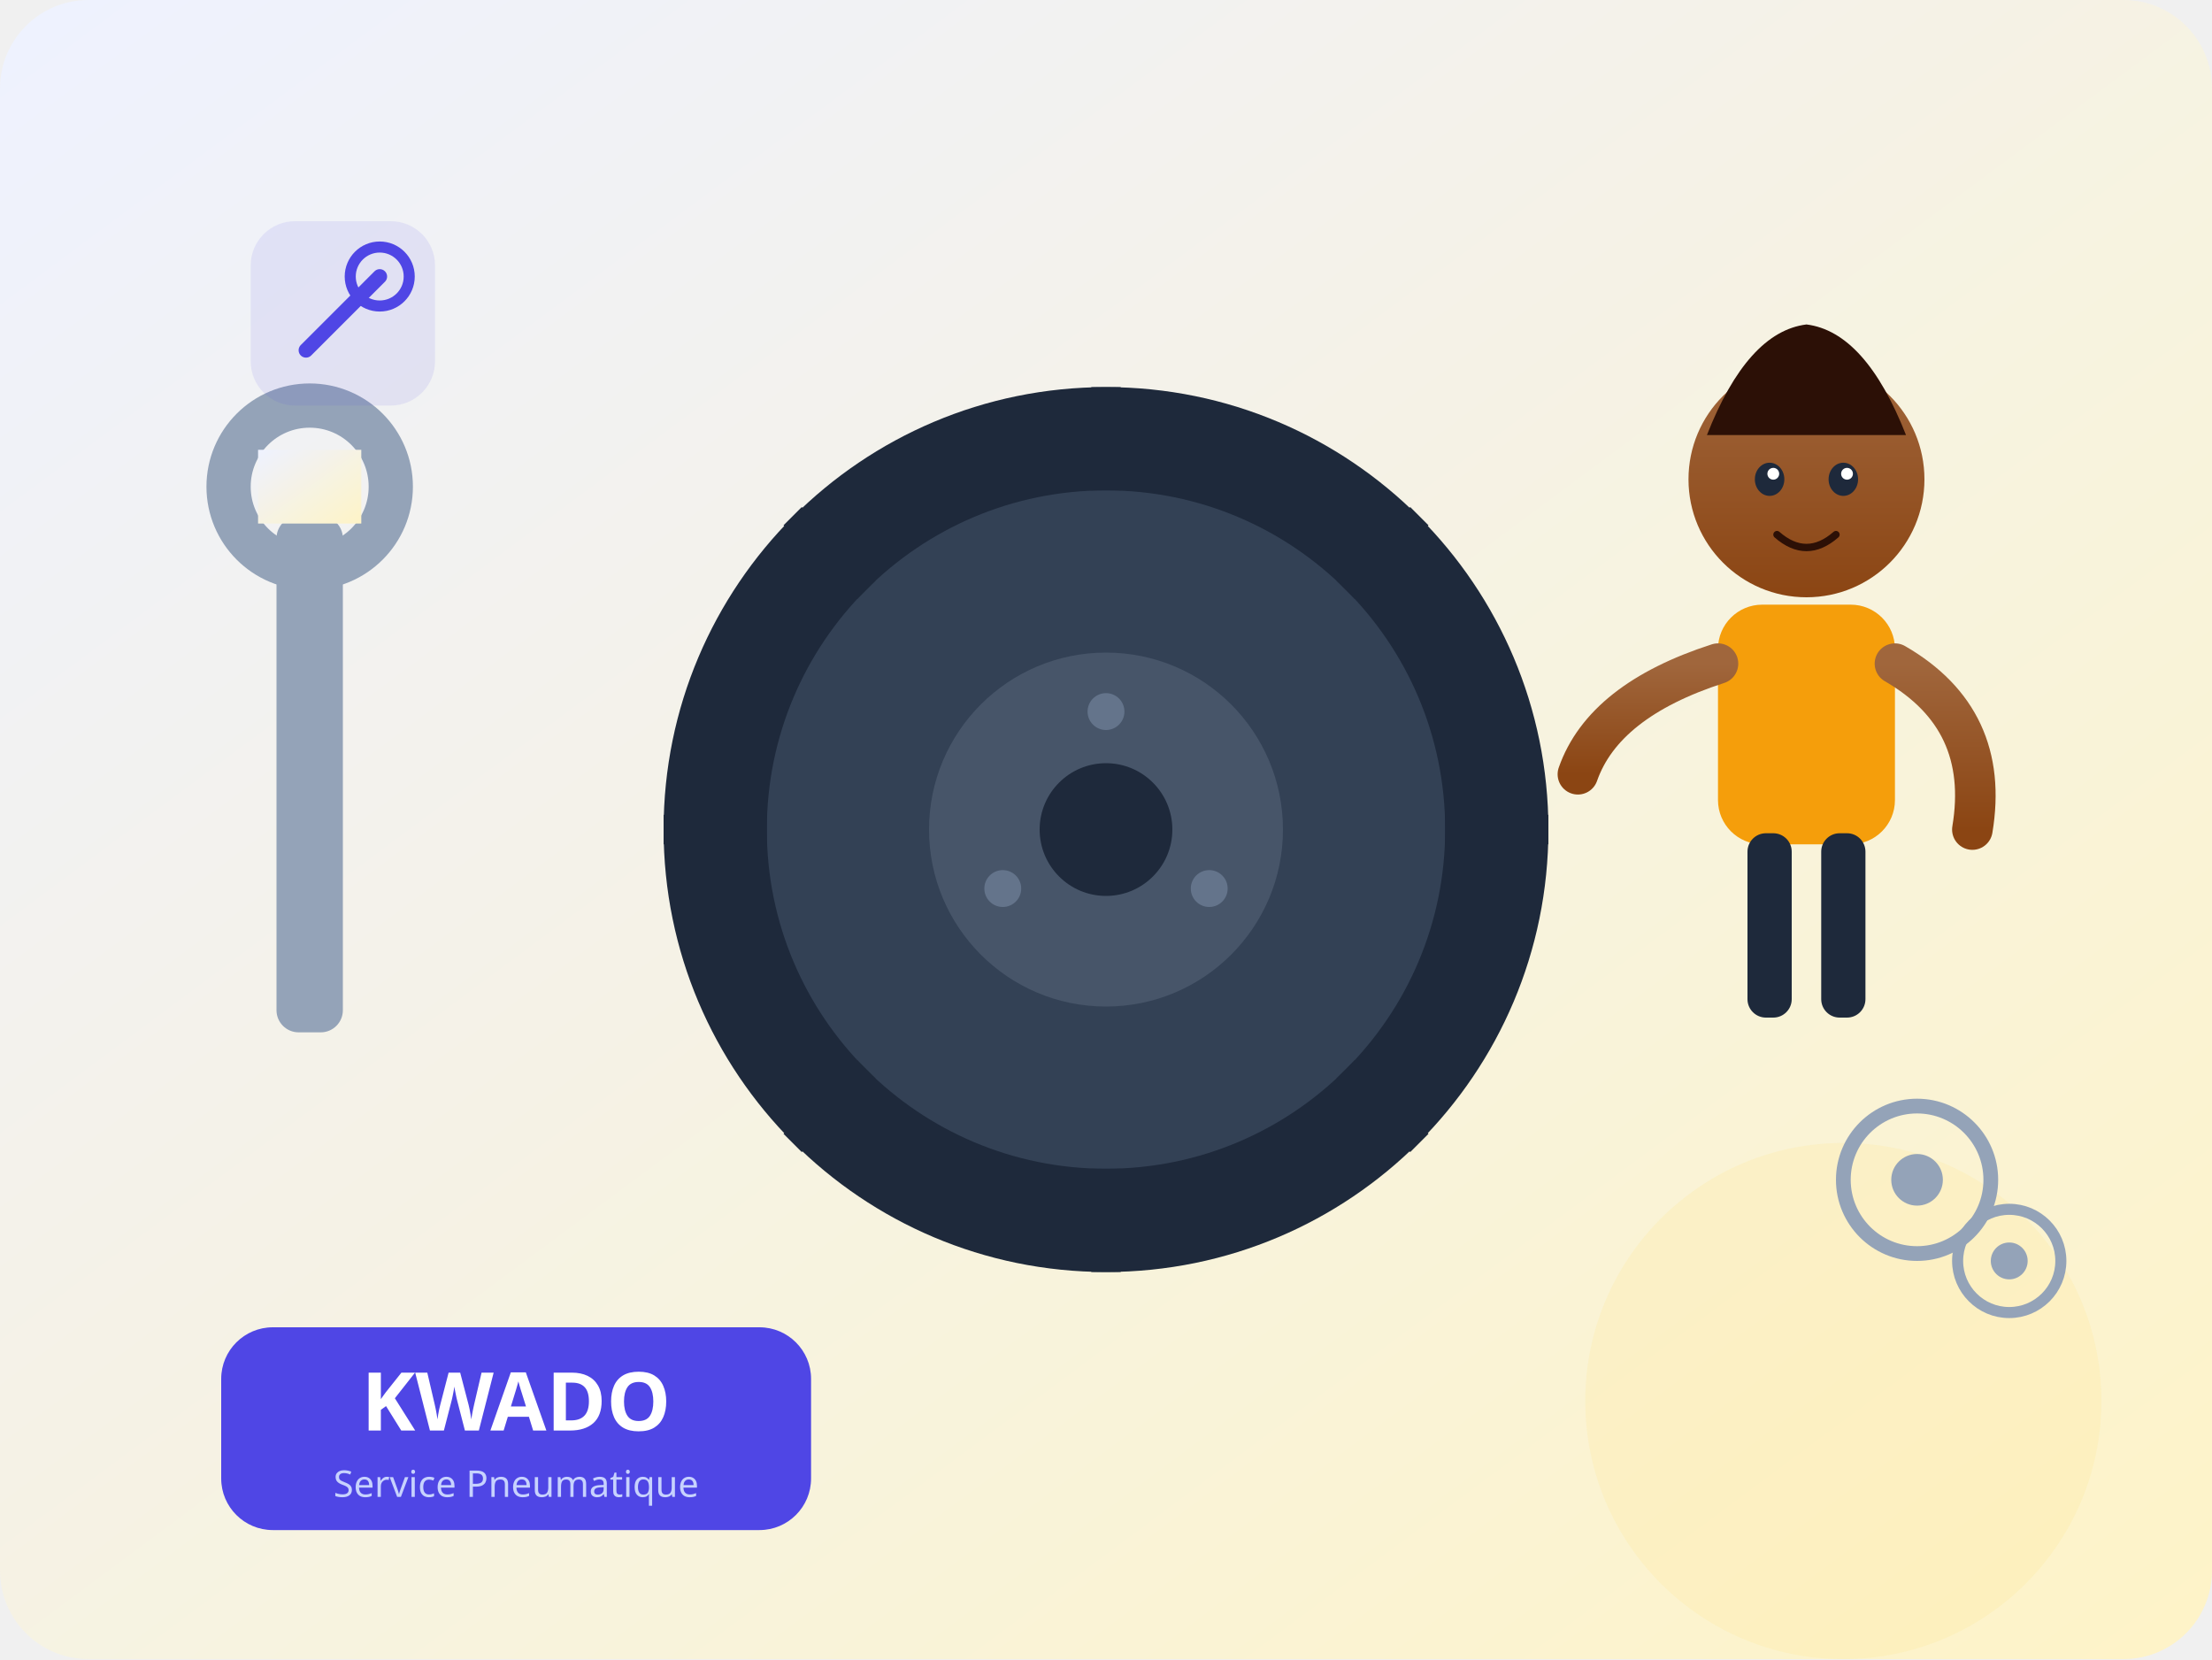
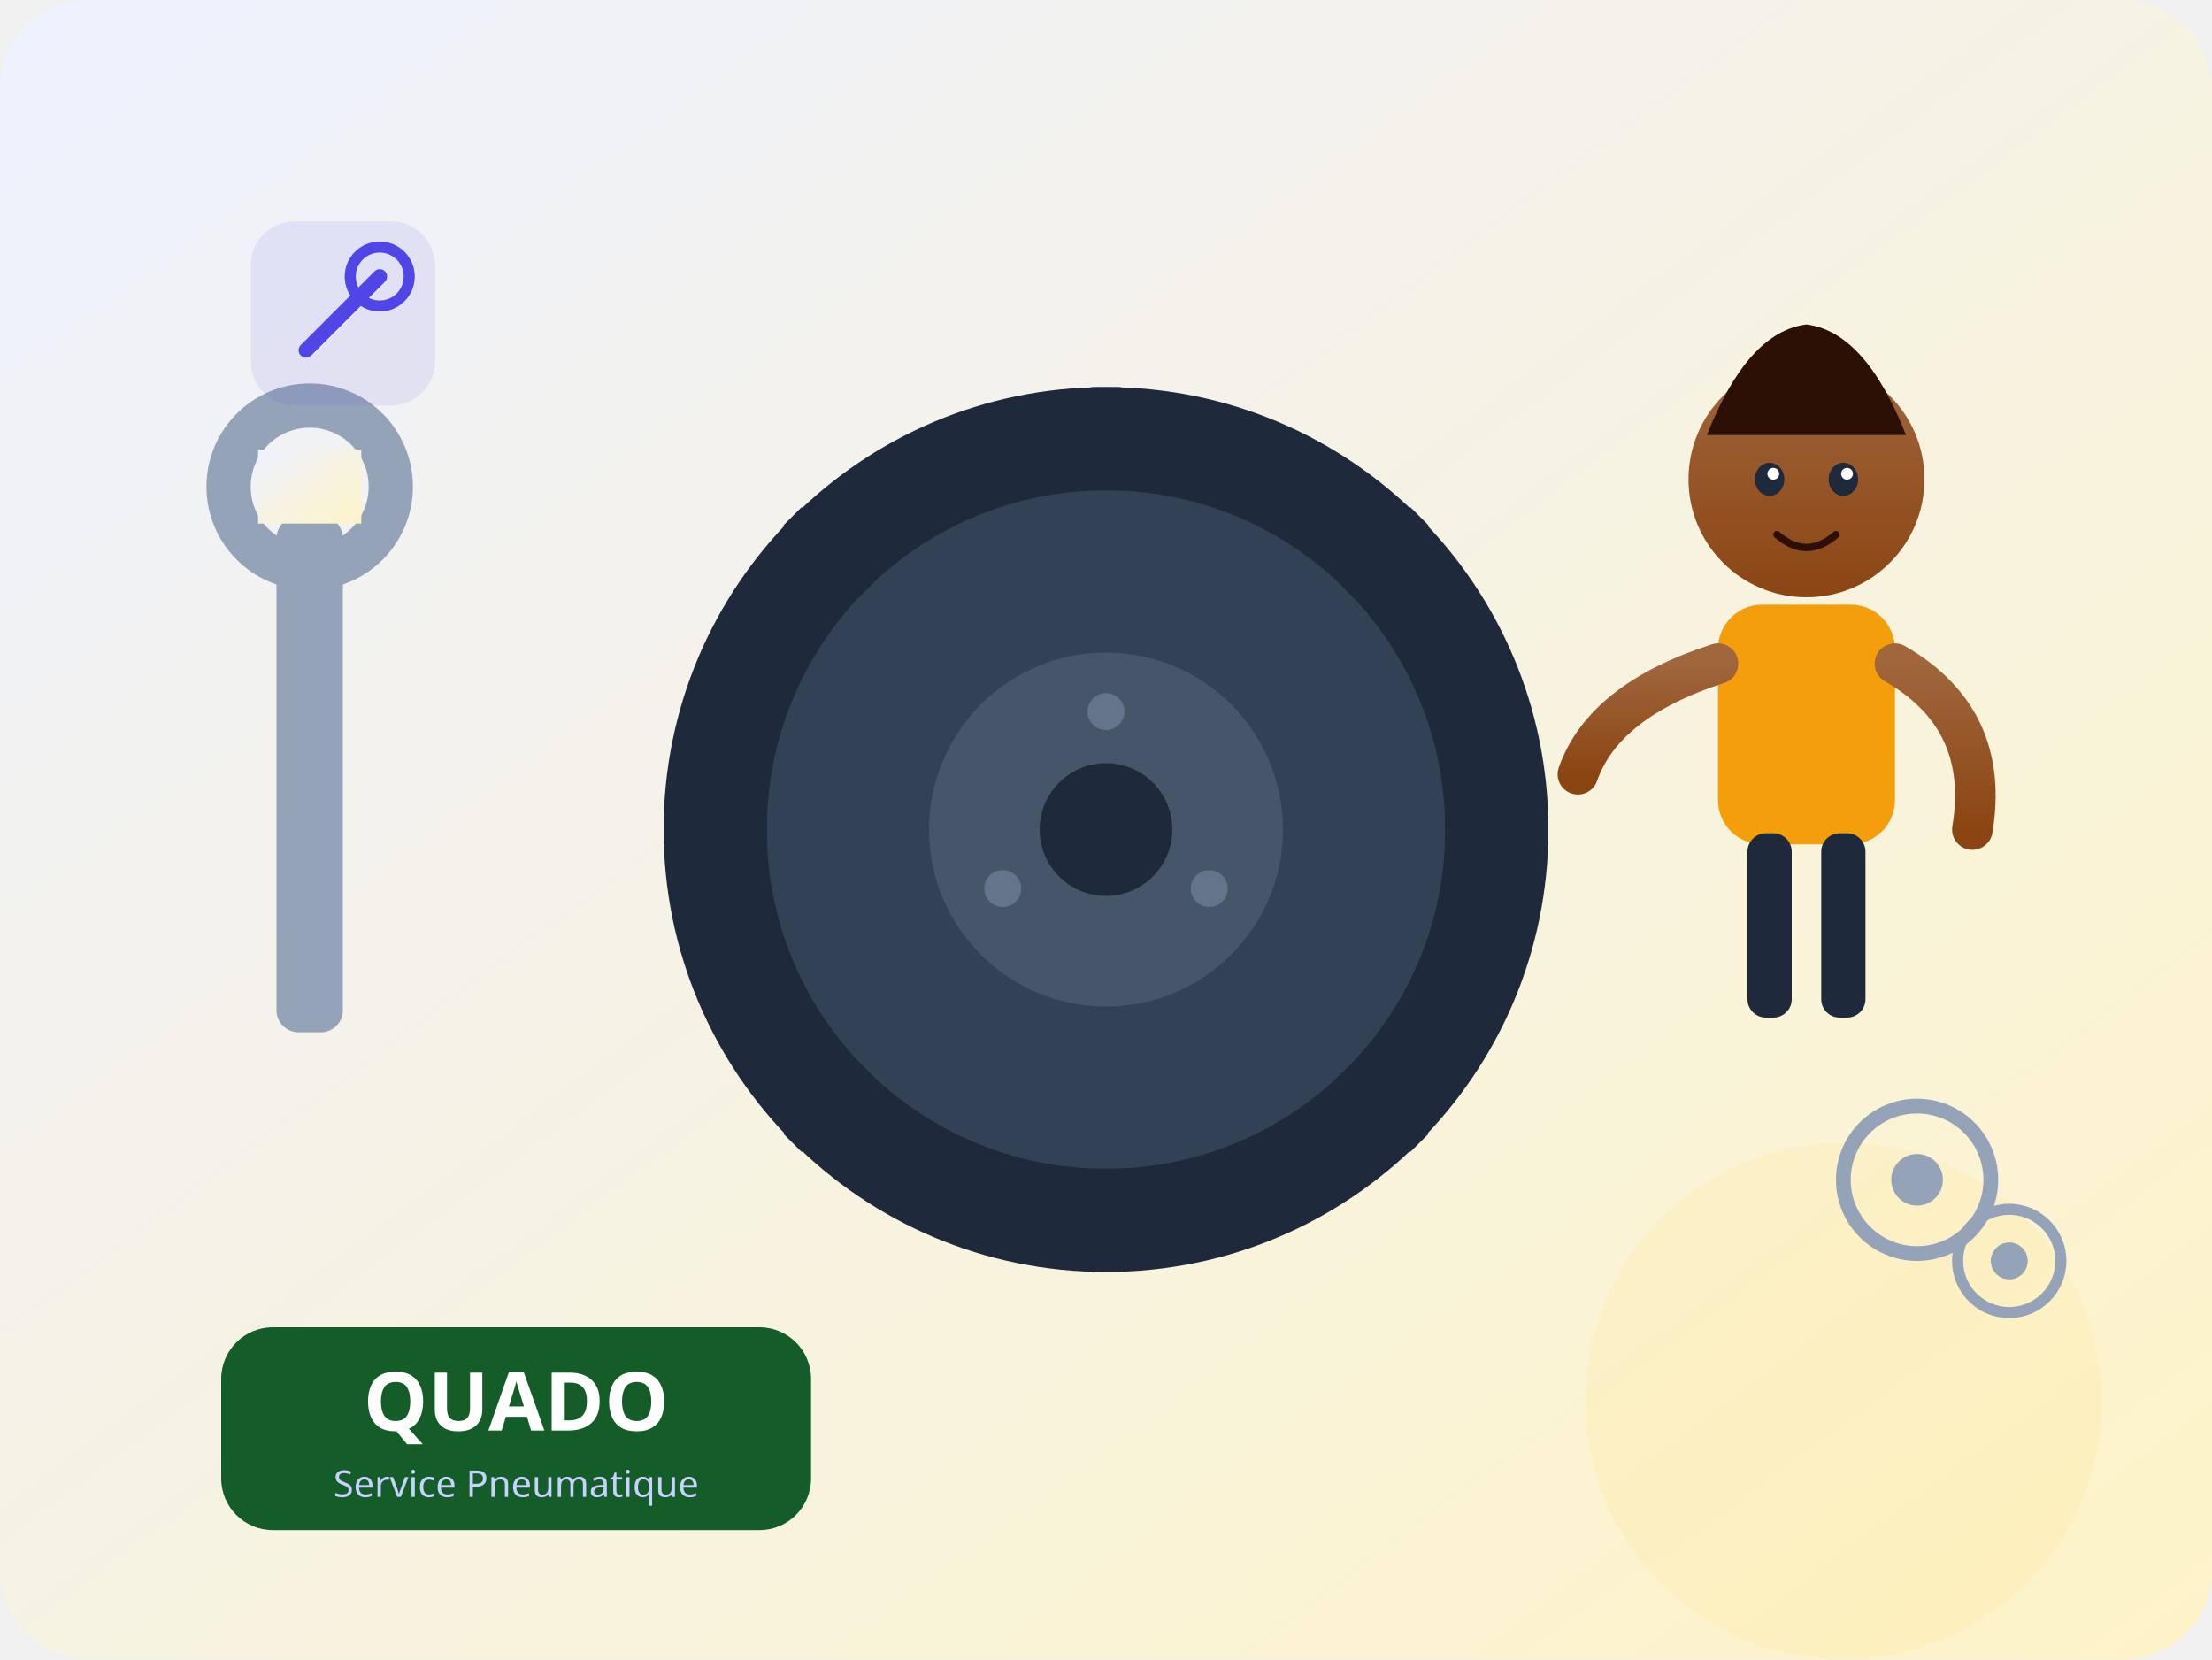
<svg xmlns="http://www.w3.org/2000/svg" viewBox="0 0 600 450">
  <defs>
    <linearGradient id="bg6" x1="0" y1="0" x2="1" y2="1">
      <stop offset="0%" stop-color="#eef2ff" />
      <stop offset="100%" stop-color="#fef3c7" />
    </linearGradient>
    <linearGradient id="skin6" x1="0" y1="0" x2="0" y2="1">
      <stop offset="0%" stop-color="#A0663C" />
      <stop offset="100%" stop-color="#8B4513" />
    </linearGradient>
  </defs>
  <rect width="600" height="450" rx="24" fill="url(#bg6)" />
  <circle cx="500" cy="380" r="70" fill="#fde68a" opacity="0.2" />
  <g transform="translate(300, 225)">
    <circle r="120" fill="#1e293b" />
    <circle r="92" fill="#334155" />
    <line x1="0" y1="-120" x2="0" y2="-92" stroke="#1e293b" stroke-width="8" />
    <line x1="0" y1="92" x2="0" y2="120" stroke="#1e293b" stroke-width="8" />
    <line x1="-120" y1="0" x2="-92" y2="0" stroke="#1e293b" stroke-width="8" />
    <line x1="92" y1="0" x2="120" y2="0" stroke="#1e293b" stroke-width="8" />
    <line x1="-85" y1="-85" x2="-65" y2="-65" stroke="#1e293b" stroke-width="7" />
    <line x1="65" y1="65" x2="85" y2="85" stroke="#1e293b" stroke-width="7" />
    <line x1="65" y1="-65" x2="85" y2="-85" stroke="#1e293b" stroke-width="7" />
    <line x1="-85" y1="85" x2="-65" y2="65" stroke="#1e293b" stroke-width="7" />
    <circle r="48" fill="#475569" />
    <circle r="18" fill="#1e293b" />
    <circle cx="0" cy="-32" r="5" fill="#64748b" />
    <circle cx="28" cy="16" r="5" fill="#64748b" />
    <circle cx="-28" cy="16" r="5" fill="#64748b" />
  </g>
  <g transform="translate(70, 110)">
    <rect x="5" y="30" width="18" height="140" rx="6" fill="#94a3b8" />
    <circle cx="14" cy="22" r="22" fill="none" stroke="#94a3b8" stroke-width="12" />
    <rect x="0" y="12" width="28" height="20" rx="0" fill="url(#bg6)" />
  </g>
  <g transform="translate(490, 130)">
    <circle cx="0" cy="0" r="32" fill="url(#skin6)" />
    <path d="M-27 -12 Q-16 -40 0 -42 Q16 -40 27 -12" fill="#2C1006" />
    <ellipse cx="-10" cy="0" rx="4" ry="4.5" fill="#1e293b" />
    <ellipse cx="10" cy="0" rx="4" ry="4.5" fill="#1e293b" />
    <circle cx="-9" cy="-1.5" r="1.6" fill="#fff" />
    <circle cx="11" cy="-1.5" r="1.6" fill="#fff" />
    <path d="M-8 15 Q0 22 8 15" stroke="#2C1006" stroke-width="2" fill="none" stroke-linecap="round" />
    <rect x="-24" y="34" width="48" height="65" rx="12" fill="#f59e0b" />
    <path d="M-24 50 Q-55 60 -62 80" stroke="url(#skin6)" stroke-width="11" stroke-linecap="round" fill="none" />
    <path d="M24 50 Q50 65 45 95" stroke="url(#skin6)" stroke-width="11" stroke-linecap="round" fill="none" />
    <rect x="-16" y="96" width="12" height="50" rx="5" fill="#1e293b" />
    <rect x="4" y="96" width="12" height="50" rx="5" fill="#1e293b" />
  </g>
  <g transform="translate(60, 360)">
-     <rect width="160" height="55" rx="14" fill="#4f46e5" />
-     <text x="80" y="28" text-anchor="middle" font-size="22" font-weight="800" fill="#fff" font-family="sans-serif">KWADO</text>
+     <rect width="160" height="55" rx="14" fill="#145d28" />
+     <text x="80" y="28" text-anchor="middle" font-size="22" font-weight="800" fill="#fff" font-family="sans-serif">QUADO</text>
    <text x="80" y="46" text-anchor="middle" font-size="10" fill="#c7d2fe" font-family="sans-serif">Service Pneumatique</text>
  </g>
  <g transform="translate(520, 320)">
    <circle r="20" fill="none" stroke="#94a3b8" stroke-width="4" />
    <circle r="7" fill="#94a3b8" />
    <circle cx="25" cy="22" r="14" fill="none" stroke="#94a3b8" stroke-width="3" />
    <circle cx="25" cy="22" r="5" fill="#94a3b8" />
  </g>
  <g transform="translate(68, 60)">
    <rect width="50" height="50" rx="12" fill="#4f46e5" opacity="0.1" />
    <path d="M15 35 L35 15" stroke="#4f46e5" stroke-width="4" stroke-linecap="round" />
    <circle cx="35" cy="15" r="8" fill="none" stroke="#4f46e5" stroke-width="3" />
  </g>
</svg>
